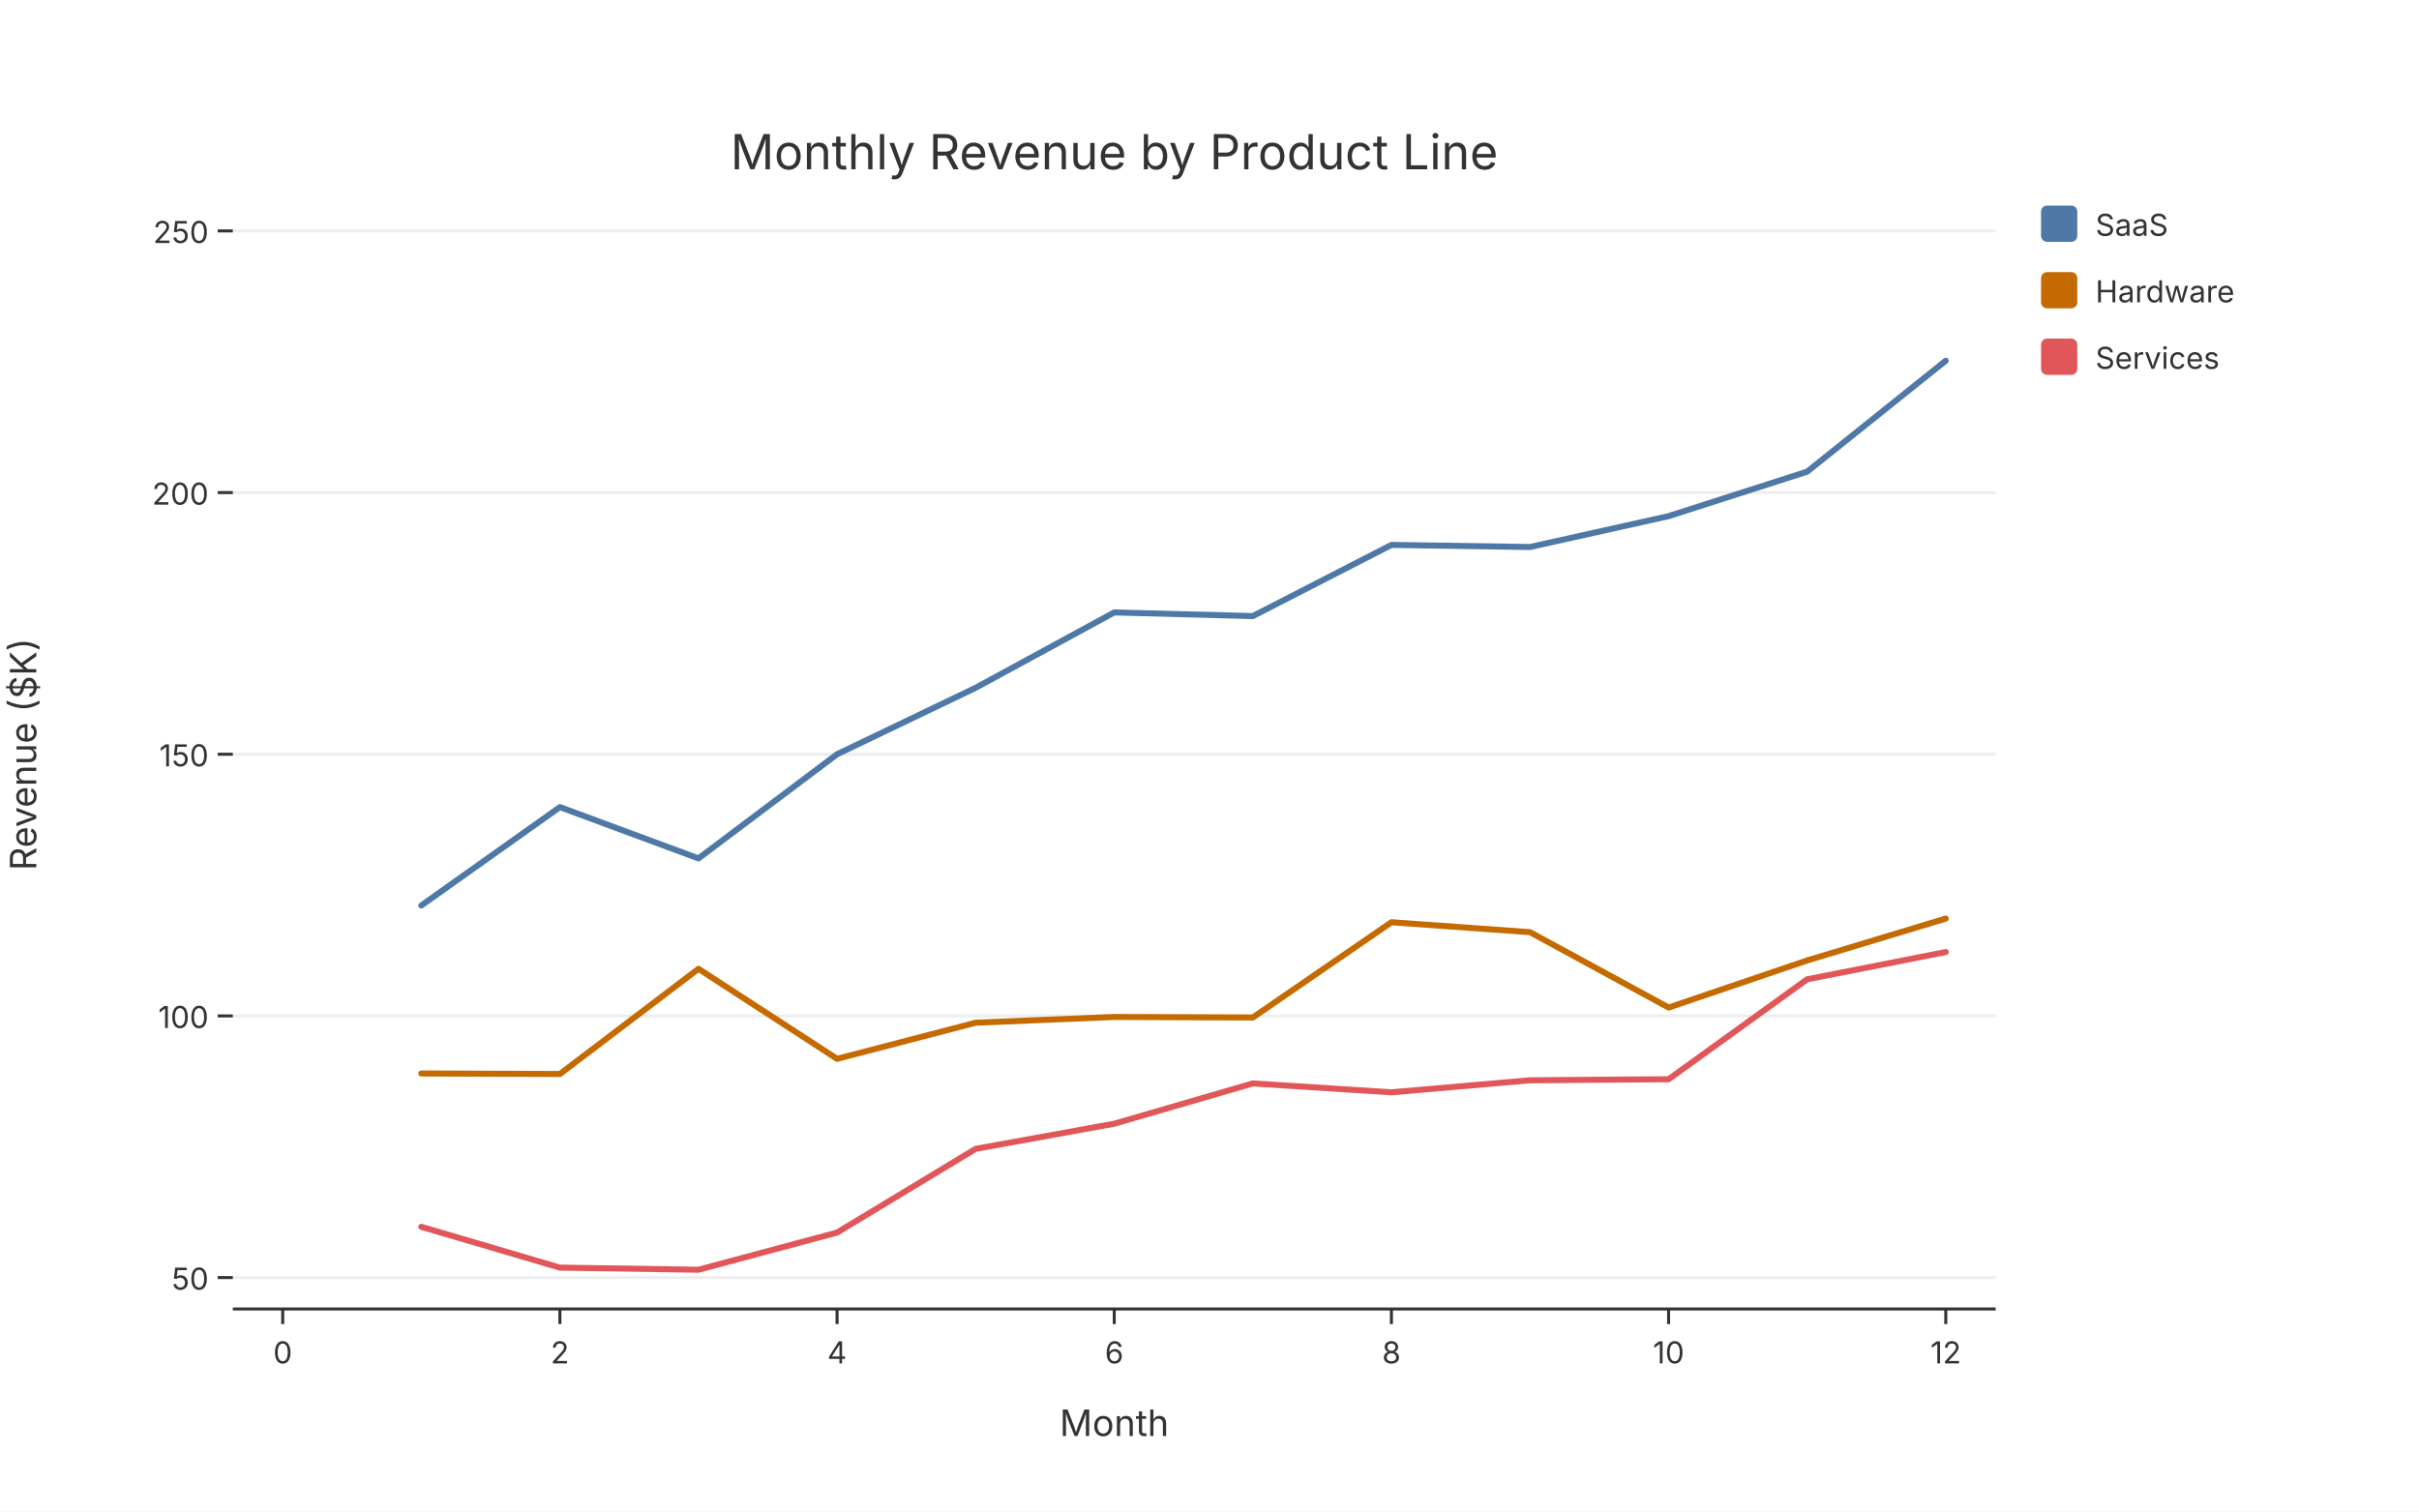
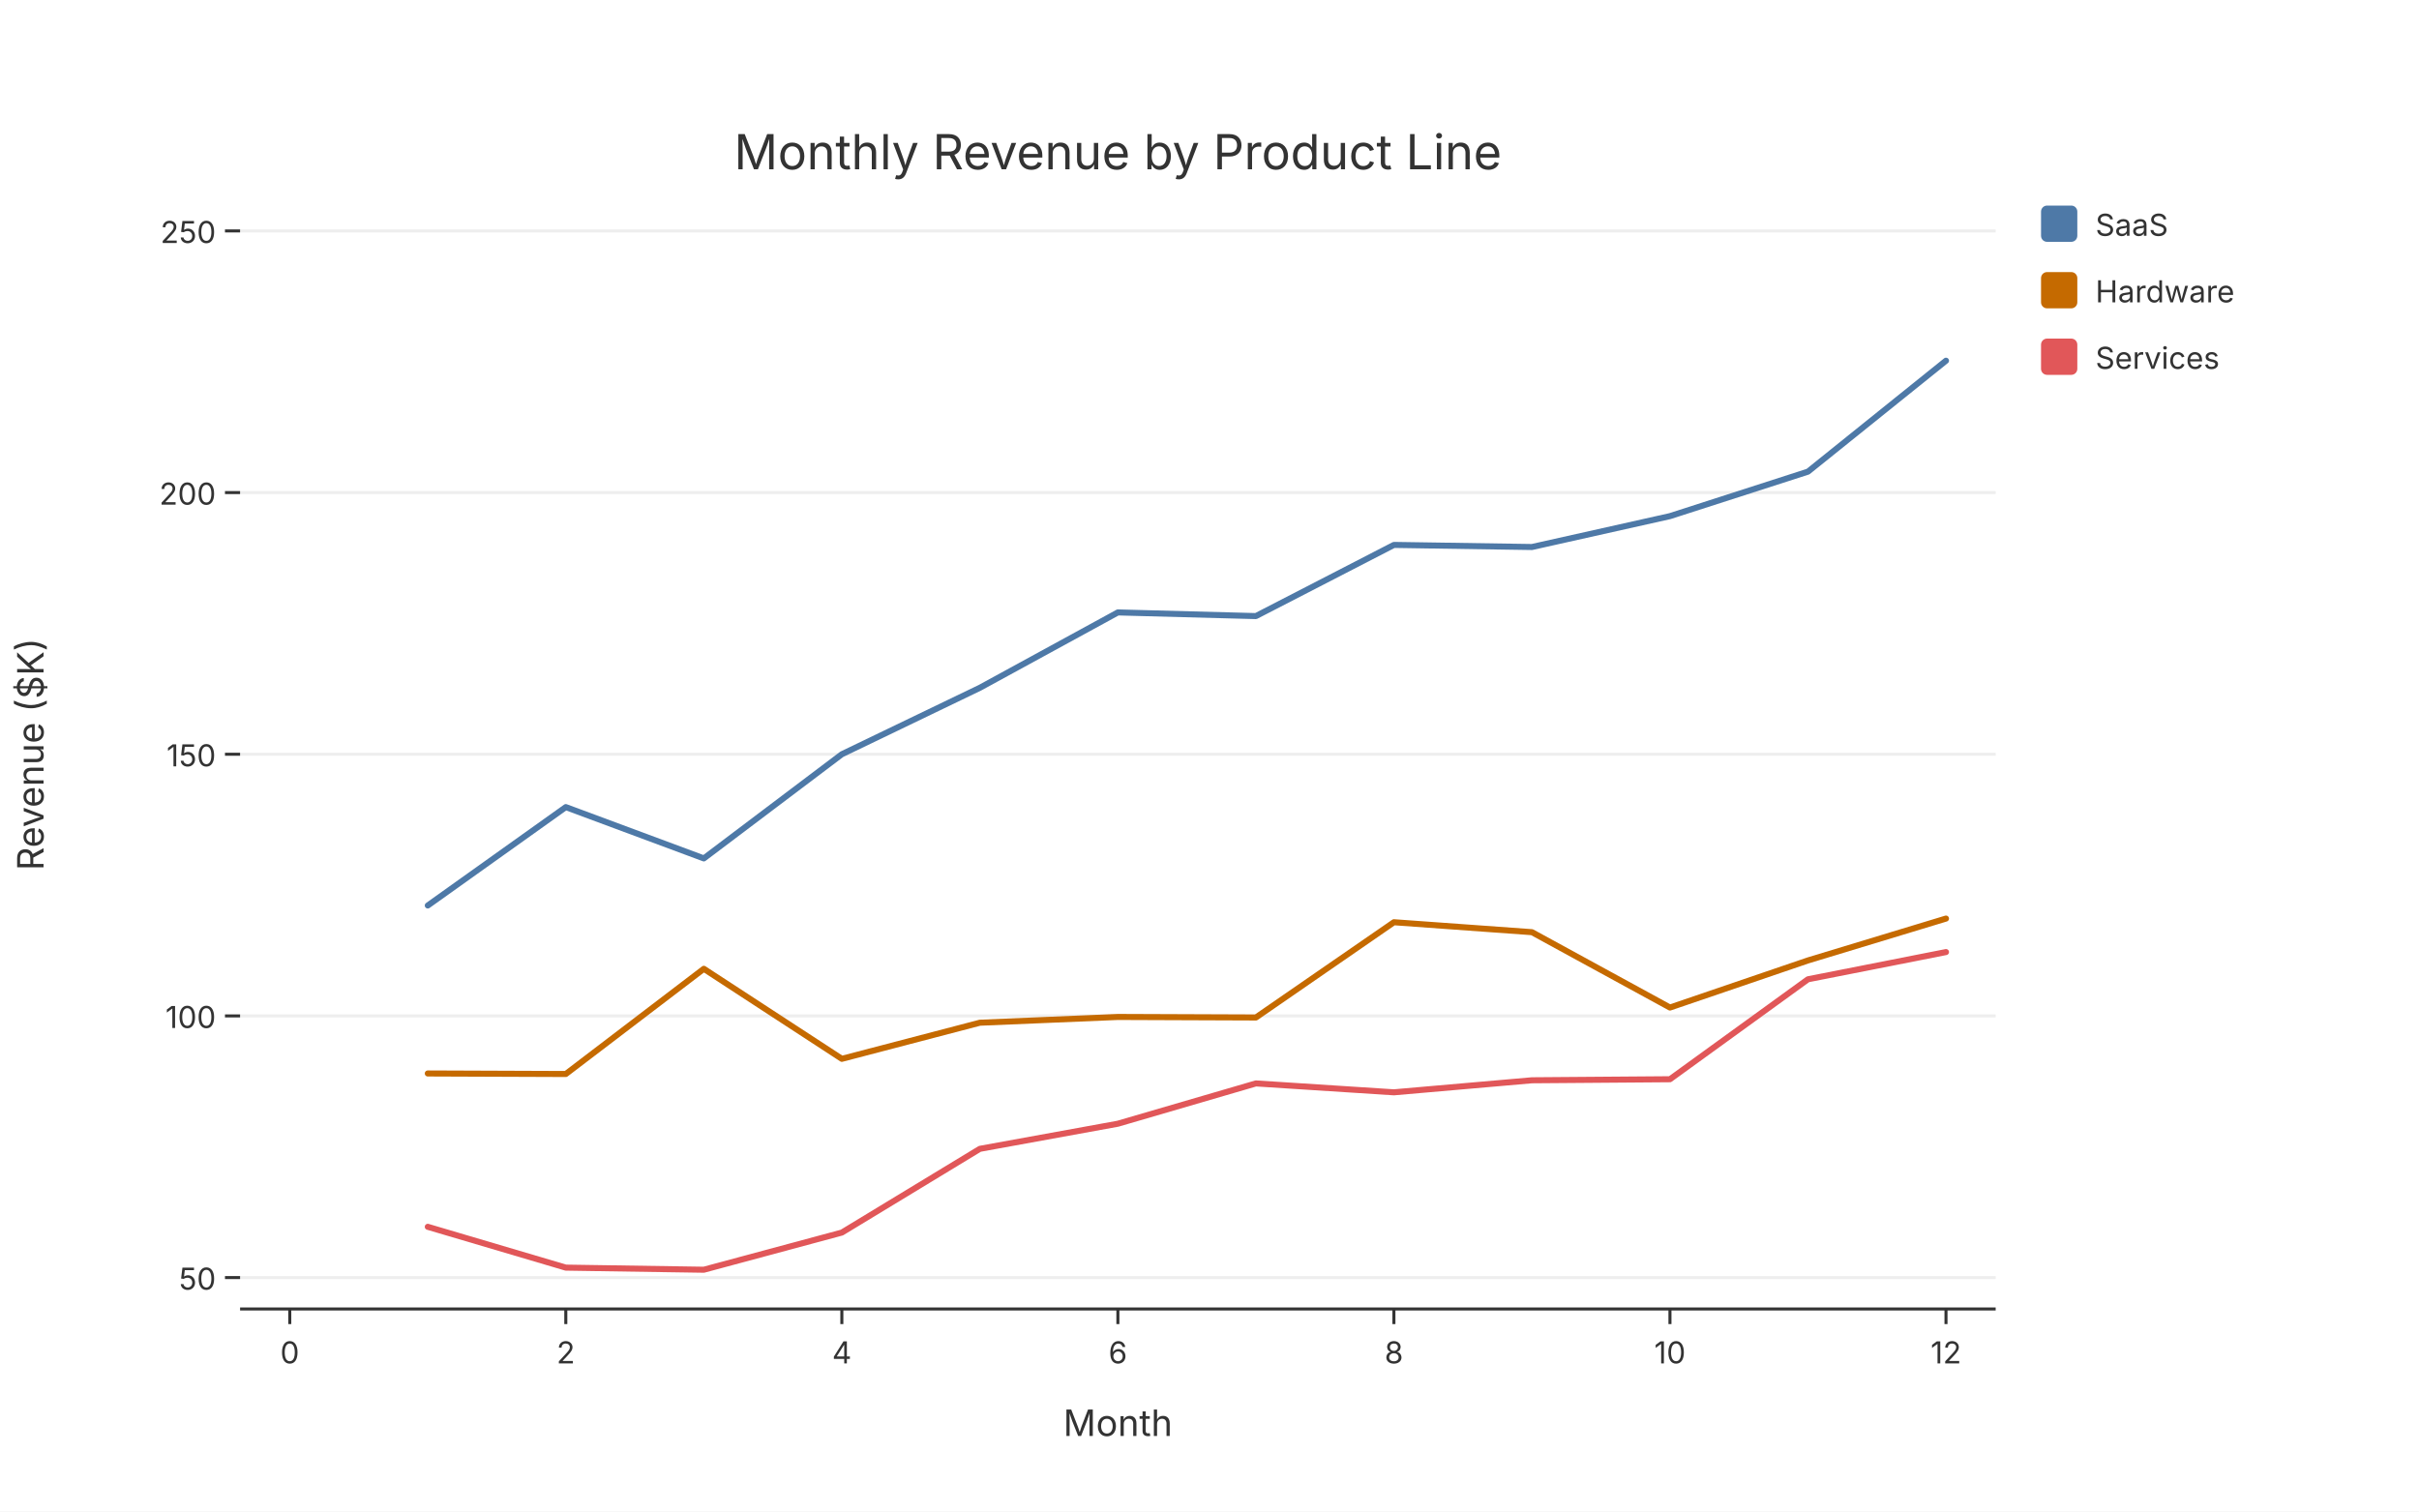
<svg xmlns="http://www.w3.org/2000/svg" width="800" height="500" viewBox="0 0 800.0 500.0">
  <defs>
    <clipPath id="plot-clip">
-       <rect x="77" y="66" width="583" height="367" />
+       <rect x="79.4" y="66" width="580.6" height="367" />
    </clipPath>
  </defs>
  <rect x="0" y="0" width="800" height="500" fill="#FFFFFF" />
-   <line x1="77" y1="422.613" x2="660" y2="422.613" stroke="#EEEEEE" stroke-width="1" />
-   <line x1="77" y1="336.057" x2="660" y2="336.057" stroke="#EEEEEE" stroke-width="1" />
-   <line x1="77" y1="249.5" x2="660" y2="249.5" stroke="#EEEEEE" stroke-width="1" />
-   <line x1="77" y1="162.943" x2="660" y2="162.943" stroke="#EEEEEE" stroke-width="1" />
-   <line x1="77" y1="76.387" x2="660" y2="76.387" stroke="#EEEEEE" stroke-width="1" />
-   <line x1="77" y1="433" x2="660" y2="433" stroke="#333333" stroke-width="1" />
+   <line x1="79.4" y1="422.613" x2="660" y2="422.613" stroke="#EEEEEE" stroke-width="1" />
+   <line x1="79.4" y1="336.057" x2="660" y2="336.057" stroke="#EEEEEE" stroke-width="1" />
+   <line x1="79.4" y1="249.5" x2="660" y2="249.5" stroke="#EEEEEE" stroke-width="1" />
+   <line x1="79.4" y1="162.943" x2="660" y2="162.943" stroke="#EEEEEE" stroke-width="1" />
+   <line x1="79.4" y1="76.387" x2="660" y2="76.387" stroke="#EEEEEE" stroke-width="1" />
+   <line x1="79.4" y1="433" x2="660" y2="433" stroke="#333333" stroke-width="1" />
  <g clip-path="url(#plot-clip)">
-     <polyline points="139.333,299.53 185.167,266.984 231,283.95 276.833,249.5 322.667,227.515 368.5,202.586 414.333,203.798 460.167,180.255 506,180.947 551.833,170.733 597.667,156.019 643.5,119.319" fill="none" stroke="#4E79A7" stroke-width="2" stroke-linejoin="round" stroke-linecap="round" />
-     <polyline points="139.333,355.099 185.167,355.272 231,320.476 276.833,350.252 322.667,338.307 368.5,336.403 414.333,336.576 460.167,305.069 506,308.358 551.833,333.287 597.667,317.707 643.5,303.858" fill="none" stroke="#C56A00" stroke-width="2" stroke-linejoin="round" stroke-linecap="round" />
-     <polyline points="139.333,405.821 185.167,419.324 231,420.017 276.833,407.725 322.667,380.027 368.5,371.718 414.333,358.388 460.167,361.331 506,357.35 551.833,357.003 597.667,323.939 643.5,314.937" fill="none" stroke="#E15759" stroke-width="2" stroke-linejoin="round" stroke-linecap="round" />
+     <polyline points="141.477,299.53 187.121,266.984 232.766,283.95 278.411,249.5 324.055,227.515 369.7,202.586 415.345,203.798 460.989,180.255 506.634,180.947 552.279,170.733 597.923,156.019 643.568,119.319" fill="none" stroke="#4E79A7" stroke-width="2" stroke-linejoin="round" stroke-linecap="round" />
+     <polyline points="141.477,355.099 187.121,355.272 232.766,320.476 278.411,350.252 324.055,338.307 369.7,336.403 415.345,336.576 460.989,305.069 506.634,308.358 552.279,333.287 597.923,317.707 643.568,303.858" fill="none" stroke="#C56A00" stroke-width="2" stroke-linejoin="round" stroke-linecap="round" />
+     <polyline points="141.477,405.821 187.121,419.324 232.766,420.017 278.411,407.725 324.055,380.027 369.7,371.718 415.345,358.388 460.989,361.331 506.634,357.35 552.279,357.003 597.923,323.939 643.568,314.937" fill="none" stroke="#E15759" stroke-width="2" stroke-linejoin="round" stroke-linecap="round" />
  </g>
-   <line x1="93.5" y1="433" x2="93.5" y2="438" stroke="#333333" stroke-width="1" />
-   <text x="93.5" y="451" font-family="Inter, Helvetica Neue, Arial, sans-serif" font-size="10" fill="#333333" text-anchor="middle">0</text>
-   <line x1="185.167" y1="433" x2="185.167" y2="438" stroke="#333333" stroke-width="1" />
-   <text x="185.167" y="451" font-family="Inter, Helvetica Neue, Arial, sans-serif" font-size="10" fill="#333333" text-anchor="middle">2</text>
-   <line x1="276.833" y1="433" x2="276.833" y2="438" stroke="#333333" stroke-width="1" />
-   <text x="276.833" y="451" font-family="Inter, Helvetica Neue, Arial, sans-serif" font-size="10" fill="#333333" text-anchor="middle">4</text>
-   <line x1="368.5" y1="433" x2="368.5" y2="438" stroke="#333333" stroke-width="1" />
-   <text x="368.5" y="451" font-family="Inter, Helvetica Neue, Arial, sans-serif" font-size="10" fill="#333333" text-anchor="middle">6</text>
-   <line x1="460.167" y1="433" x2="460.167" y2="438" stroke="#333333" stroke-width="1" />
-   <text x="460.167" y="451" font-family="Inter, Helvetica Neue, Arial, sans-serif" font-size="10" fill="#333333" text-anchor="middle">8</text>
-   <line x1="551.833" y1="433" x2="551.833" y2="438" stroke="#333333" stroke-width="1" />
-   <text x="551.833" y="451" font-family="Inter, Helvetica Neue, Arial, sans-serif" font-size="10" fill="#333333" text-anchor="middle">10</text>
-   <line x1="643.5" y1="433" x2="643.5" y2="438" stroke="#333333" stroke-width="1" />
-   <text x="643.5" y="451" font-family="Inter, Helvetica Neue, Arial, sans-serif" font-size="10" fill="#333333" text-anchor="middle">12</text>
-   <line x1="72" y1="422.613" x2="77" y2="422.613" stroke="#333333" stroke-width="1" />
-   <text x="69" y="426.613" font-family="Inter, Helvetica Neue, Arial, sans-serif" font-size="10" fill="#333333" text-anchor="end">50</text>
-   <line x1="72" y1="336.057" x2="77" y2="336.057" stroke="#333333" stroke-width="1" />
-   <text x="69" y="340.057" font-family="Inter, Helvetica Neue, Arial, sans-serif" font-size="10" fill="#333333" text-anchor="end">100</text>
-   <line x1="72" y1="249.5" x2="77" y2="249.5" stroke="#333333" stroke-width="1" />
-   <text x="69" y="253.5" font-family="Inter, Helvetica Neue, Arial, sans-serif" font-size="10" fill="#333333" text-anchor="end">150</text>
-   <line x1="72" y1="162.943" x2="77" y2="162.943" stroke="#333333" stroke-width="1" />
-   <text x="69" y="166.943" font-family="Inter, Helvetica Neue, Arial, sans-serif" font-size="10" fill="#333333" text-anchor="end">200</text>
-   <line x1="72" y1="76.387" x2="77" y2="76.387" stroke="#333333" stroke-width="1" />
-   <text x="69" y="80.387" font-family="Inter, Helvetica Neue, Arial, sans-serif" font-size="10" fill="#333333" text-anchor="end">250</text>
-   <text x="368.5" y="56" font-family="Inter, Helvetica Neue, Arial, sans-serif" font-size="16" fill="#333333" text-anchor="middle">Monthly Revenue by Product Line</text>
-   <text x="368.5" y="475" font-family="Inter, Helvetica Neue, Arial, sans-serif" font-size="12" fill="#333333" text-anchor="middle">Month</text>
-   <text x="12" y="249.5" font-family="Inter, Helvetica Neue, Arial, sans-serif" font-size="12" fill="#333333" text-anchor="middle" transform="rotate(-90,12,249.5)">Revenue ($K)</text>
+   <line x1="95.832" y1="433" x2="95.832" y2="438" stroke="#333333" stroke-width="1" />
+   <text x="95.832" y="451" font-family="Inter, Helvetica Neue, Arial, sans-serif" font-size="10" fill="#333333" text-anchor="middle">0</text>
+   <line x1="187.121" y1="433" x2="187.121" y2="438" stroke="#333333" stroke-width="1" />
+   <text x="187.121" y="451" font-family="Inter, Helvetica Neue, Arial, sans-serif" font-size="10" fill="#333333" text-anchor="middle">2</text>
+   <line x1="278.411" y1="433" x2="278.411" y2="438" stroke="#333333" stroke-width="1" />
+   <text x="278.411" y="451" font-family="Inter, Helvetica Neue, Arial, sans-serif" font-size="10" fill="#333333" text-anchor="middle">4</text>
+   <line x1="369.7" y1="433" x2="369.7" y2="438" stroke="#333333" stroke-width="1" />
+   <text x="369.7" y="451" font-family="Inter, Helvetica Neue, Arial, sans-serif" font-size="10" fill="#333333" text-anchor="middle">6</text>
+   <line x1="460.989" y1="433" x2="460.989" y2="438" stroke="#333333" stroke-width="1" />
+   <text x="460.989" y="451" font-family="Inter, Helvetica Neue, Arial, sans-serif" font-size="10" fill="#333333" text-anchor="middle">8</text>
+   <line x1="552.279" y1="433" x2="552.279" y2="438" stroke="#333333" stroke-width="1" />
+   <text x="552.279" y="451" font-family="Inter, Helvetica Neue, Arial, sans-serif" font-size="10" fill="#333333" text-anchor="middle">10</text>
+   <line x1="643.568" y1="433" x2="643.568" y2="438" stroke="#333333" stroke-width="1" />
+   <text x="643.568" y="451" font-family="Inter, Helvetica Neue, Arial, sans-serif" font-size="10" fill="#333333" text-anchor="middle">12</text>
+   <line x1="74.4" y1="422.613" x2="79.4" y2="422.613" stroke="#333333" stroke-width="1" />
+   <text x="71.4" y="426.613" font-family="Inter, Helvetica Neue, Arial, sans-serif" font-size="10" fill="#333333" text-anchor="end">50</text>
+   <line x1="74.4" y1="336.057" x2="79.4" y2="336.057" stroke="#333333" stroke-width="1" />
+   <text x="71.4" y="340.057" font-family="Inter, Helvetica Neue, Arial, sans-serif" font-size="10" fill="#333333" text-anchor="end">100</text>
+   <line x1="74.4" y1="249.5" x2="79.4" y2="249.5" stroke="#333333" stroke-width="1" />
+   <text x="71.4" y="253.5" font-family="Inter, Helvetica Neue, Arial, sans-serif" font-size="10" fill="#333333" text-anchor="end">150</text>
+   <line x1="74.4" y1="162.943" x2="79.4" y2="162.943" stroke="#333333" stroke-width="1" />
+   <text x="71.4" y="166.943" font-family="Inter, Helvetica Neue, Arial, sans-serif" font-size="10" fill="#333333" text-anchor="end">200</text>
+   <line x1="74.4" y1="76.387" x2="79.4" y2="76.387" stroke="#333333" stroke-width="1" />
+   <text x="71.4" y="80.387" font-family="Inter, Helvetica Neue, Arial, sans-serif" font-size="10" fill="#333333" text-anchor="end">250</text>
+   <text x="369.7" y="56" font-family="Inter, Helvetica Neue, Arial, sans-serif" font-size="16" fill="#333333" text-anchor="middle">Monthly Revenue by Product Line</text>
+   <text x="369.7" y="475" font-family="Inter, Helvetica Neue, Arial, sans-serif" font-size="12" fill="#333333" text-anchor="middle">Month</text>
+   <text x="14.4" y="249.5" font-family="Inter, Helvetica Neue, Arial, sans-serif" font-size="12" fill="#333333" text-anchor="middle" transform="rotate(-90,14.4,249.5)">Revenue ($K)</text>
  <rect x="675" y="68" width="12" height="12" fill="#4E79A7" rx="2" />
  <text x="693" y="78" font-family="Inter, Helvetica Neue, Arial, sans-serif" font-size="10" fill="#333333" text-anchor="start">SaaS</text>
  <rect x="675" y="90" width="12" height="12" fill="#C56A00" rx="2" />
  <text x="693" y="100" font-family="Inter, Helvetica Neue, Arial, sans-serif" font-size="10" fill="#333333" text-anchor="start">Hardware</text>
  <rect x="675" y="112" width="12" height="12" fill="#E15759" rx="2" />
  <text x="693" y="122" font-family="Inter, Helvetica Neue, Arial, sans-serif" font-size="10" fill="#333333" text-anchor="start">Services</text>
</svg>
